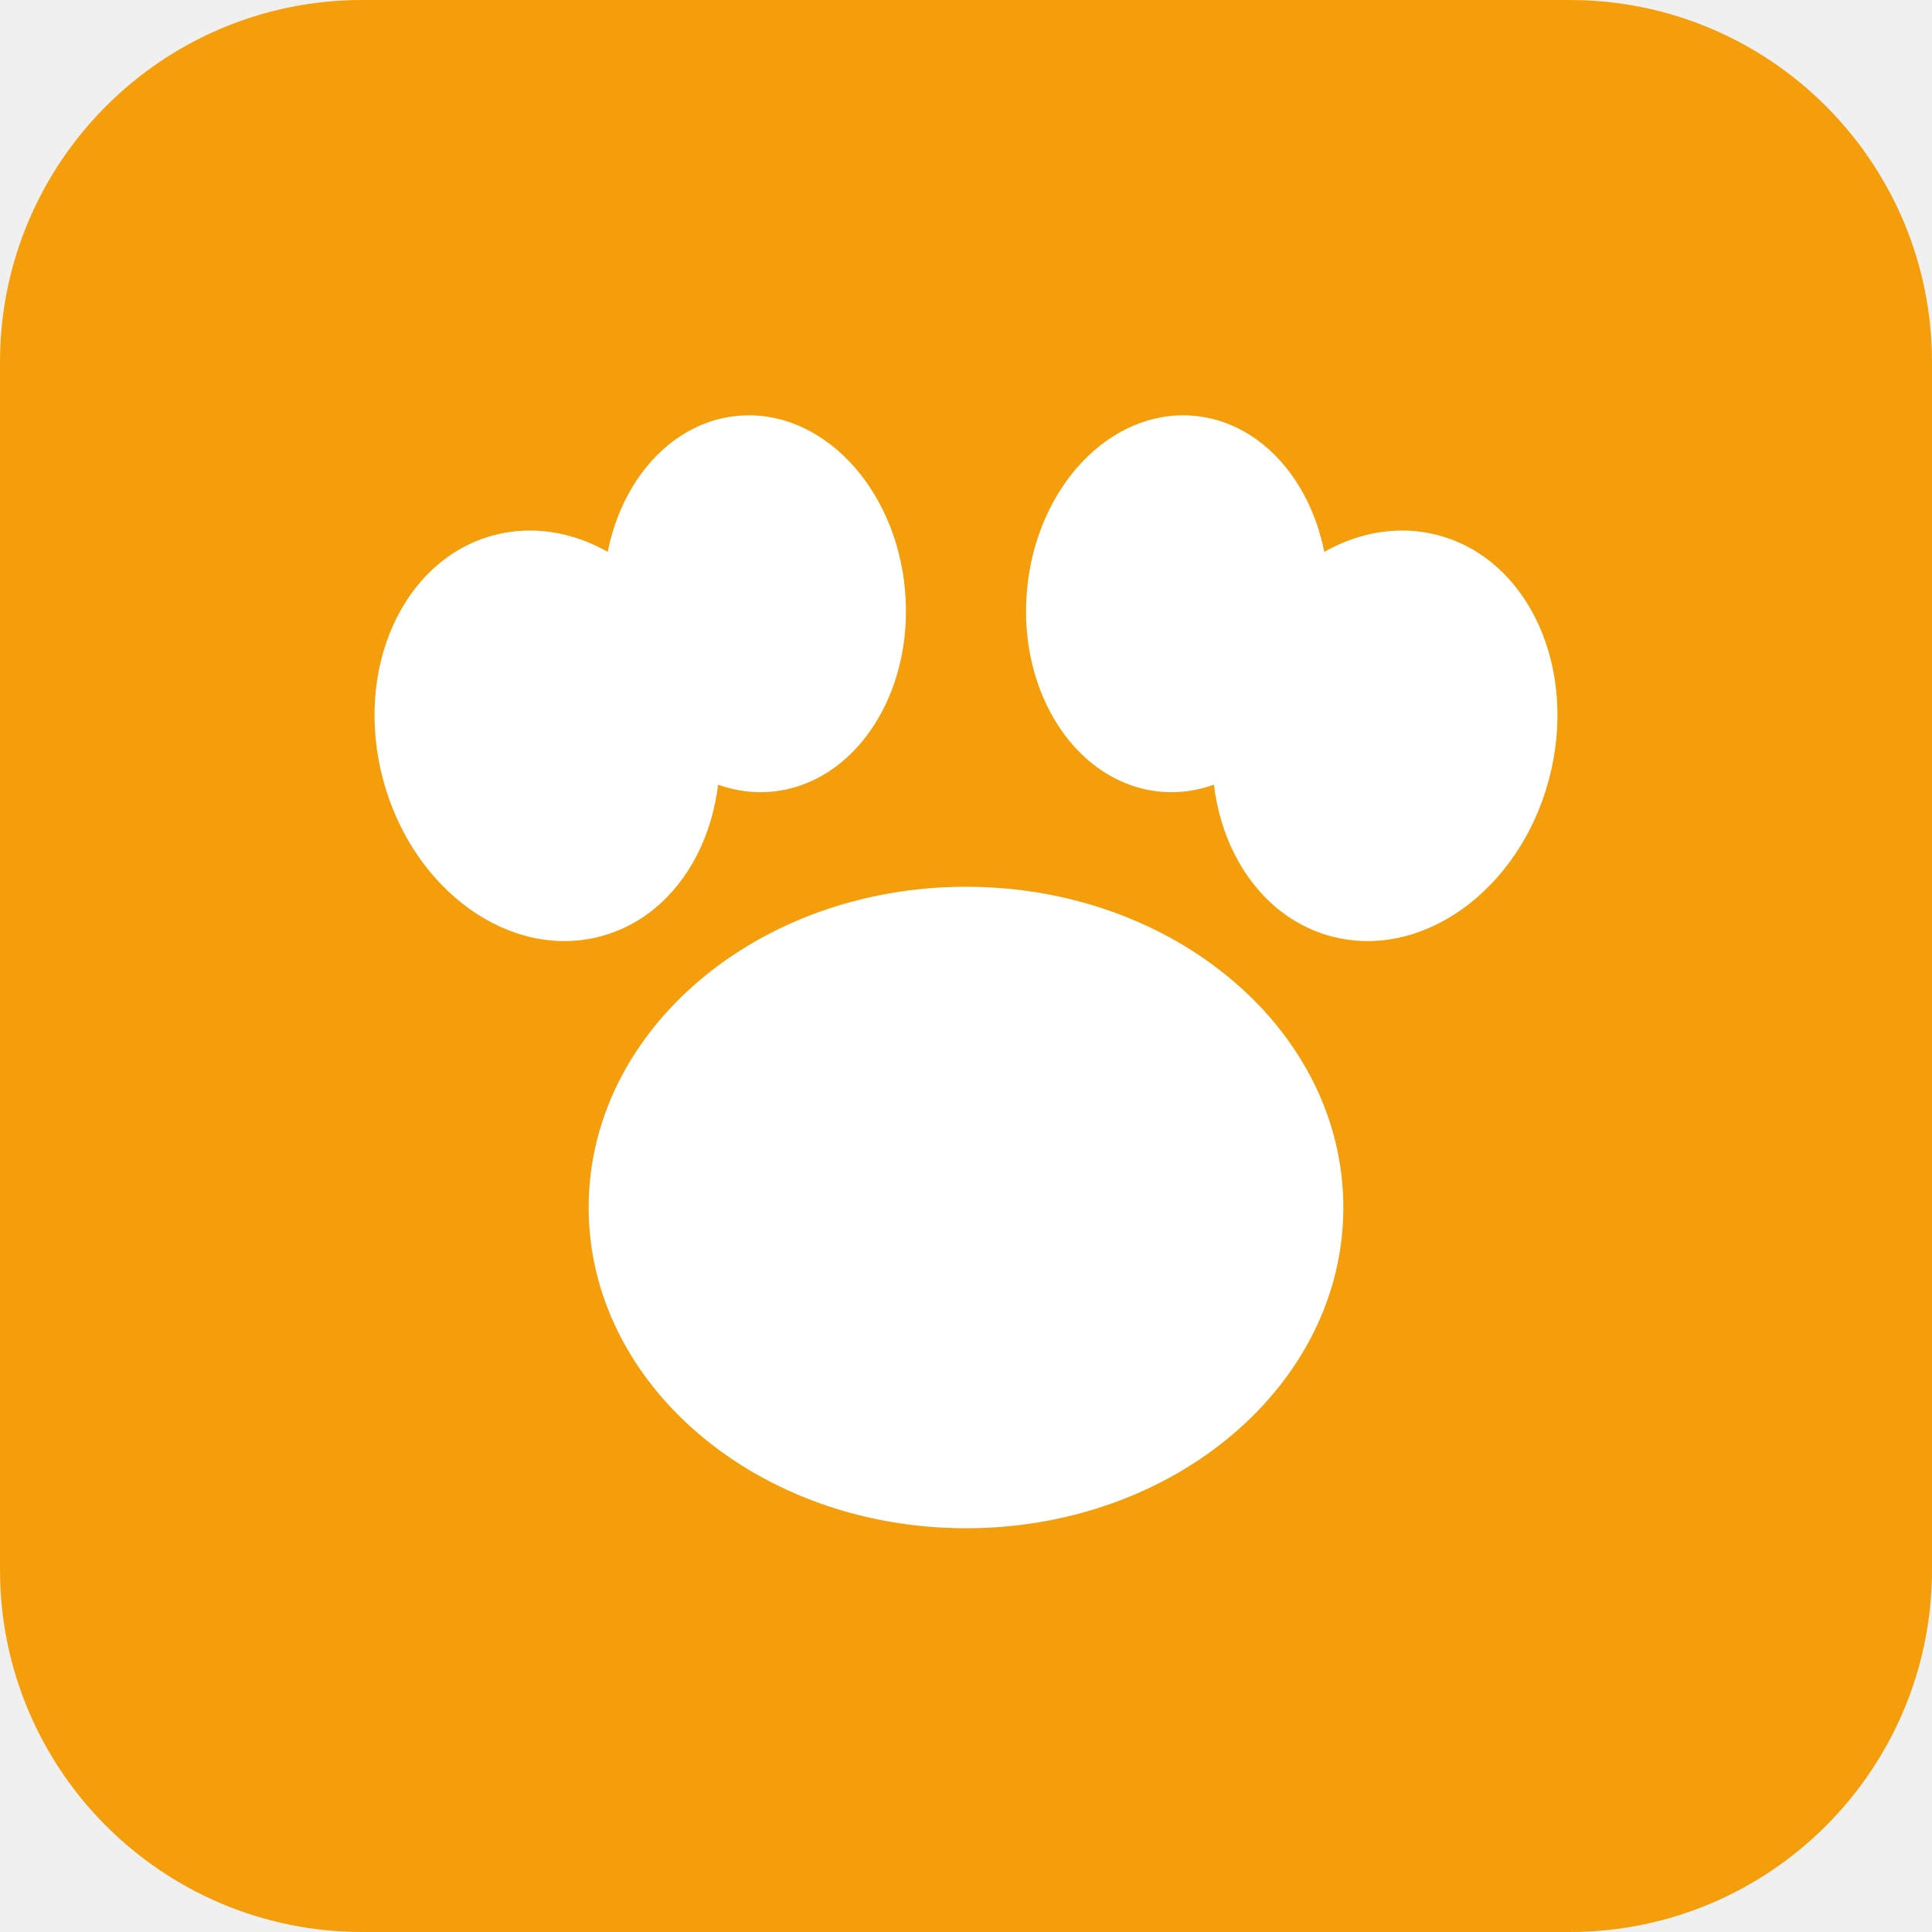
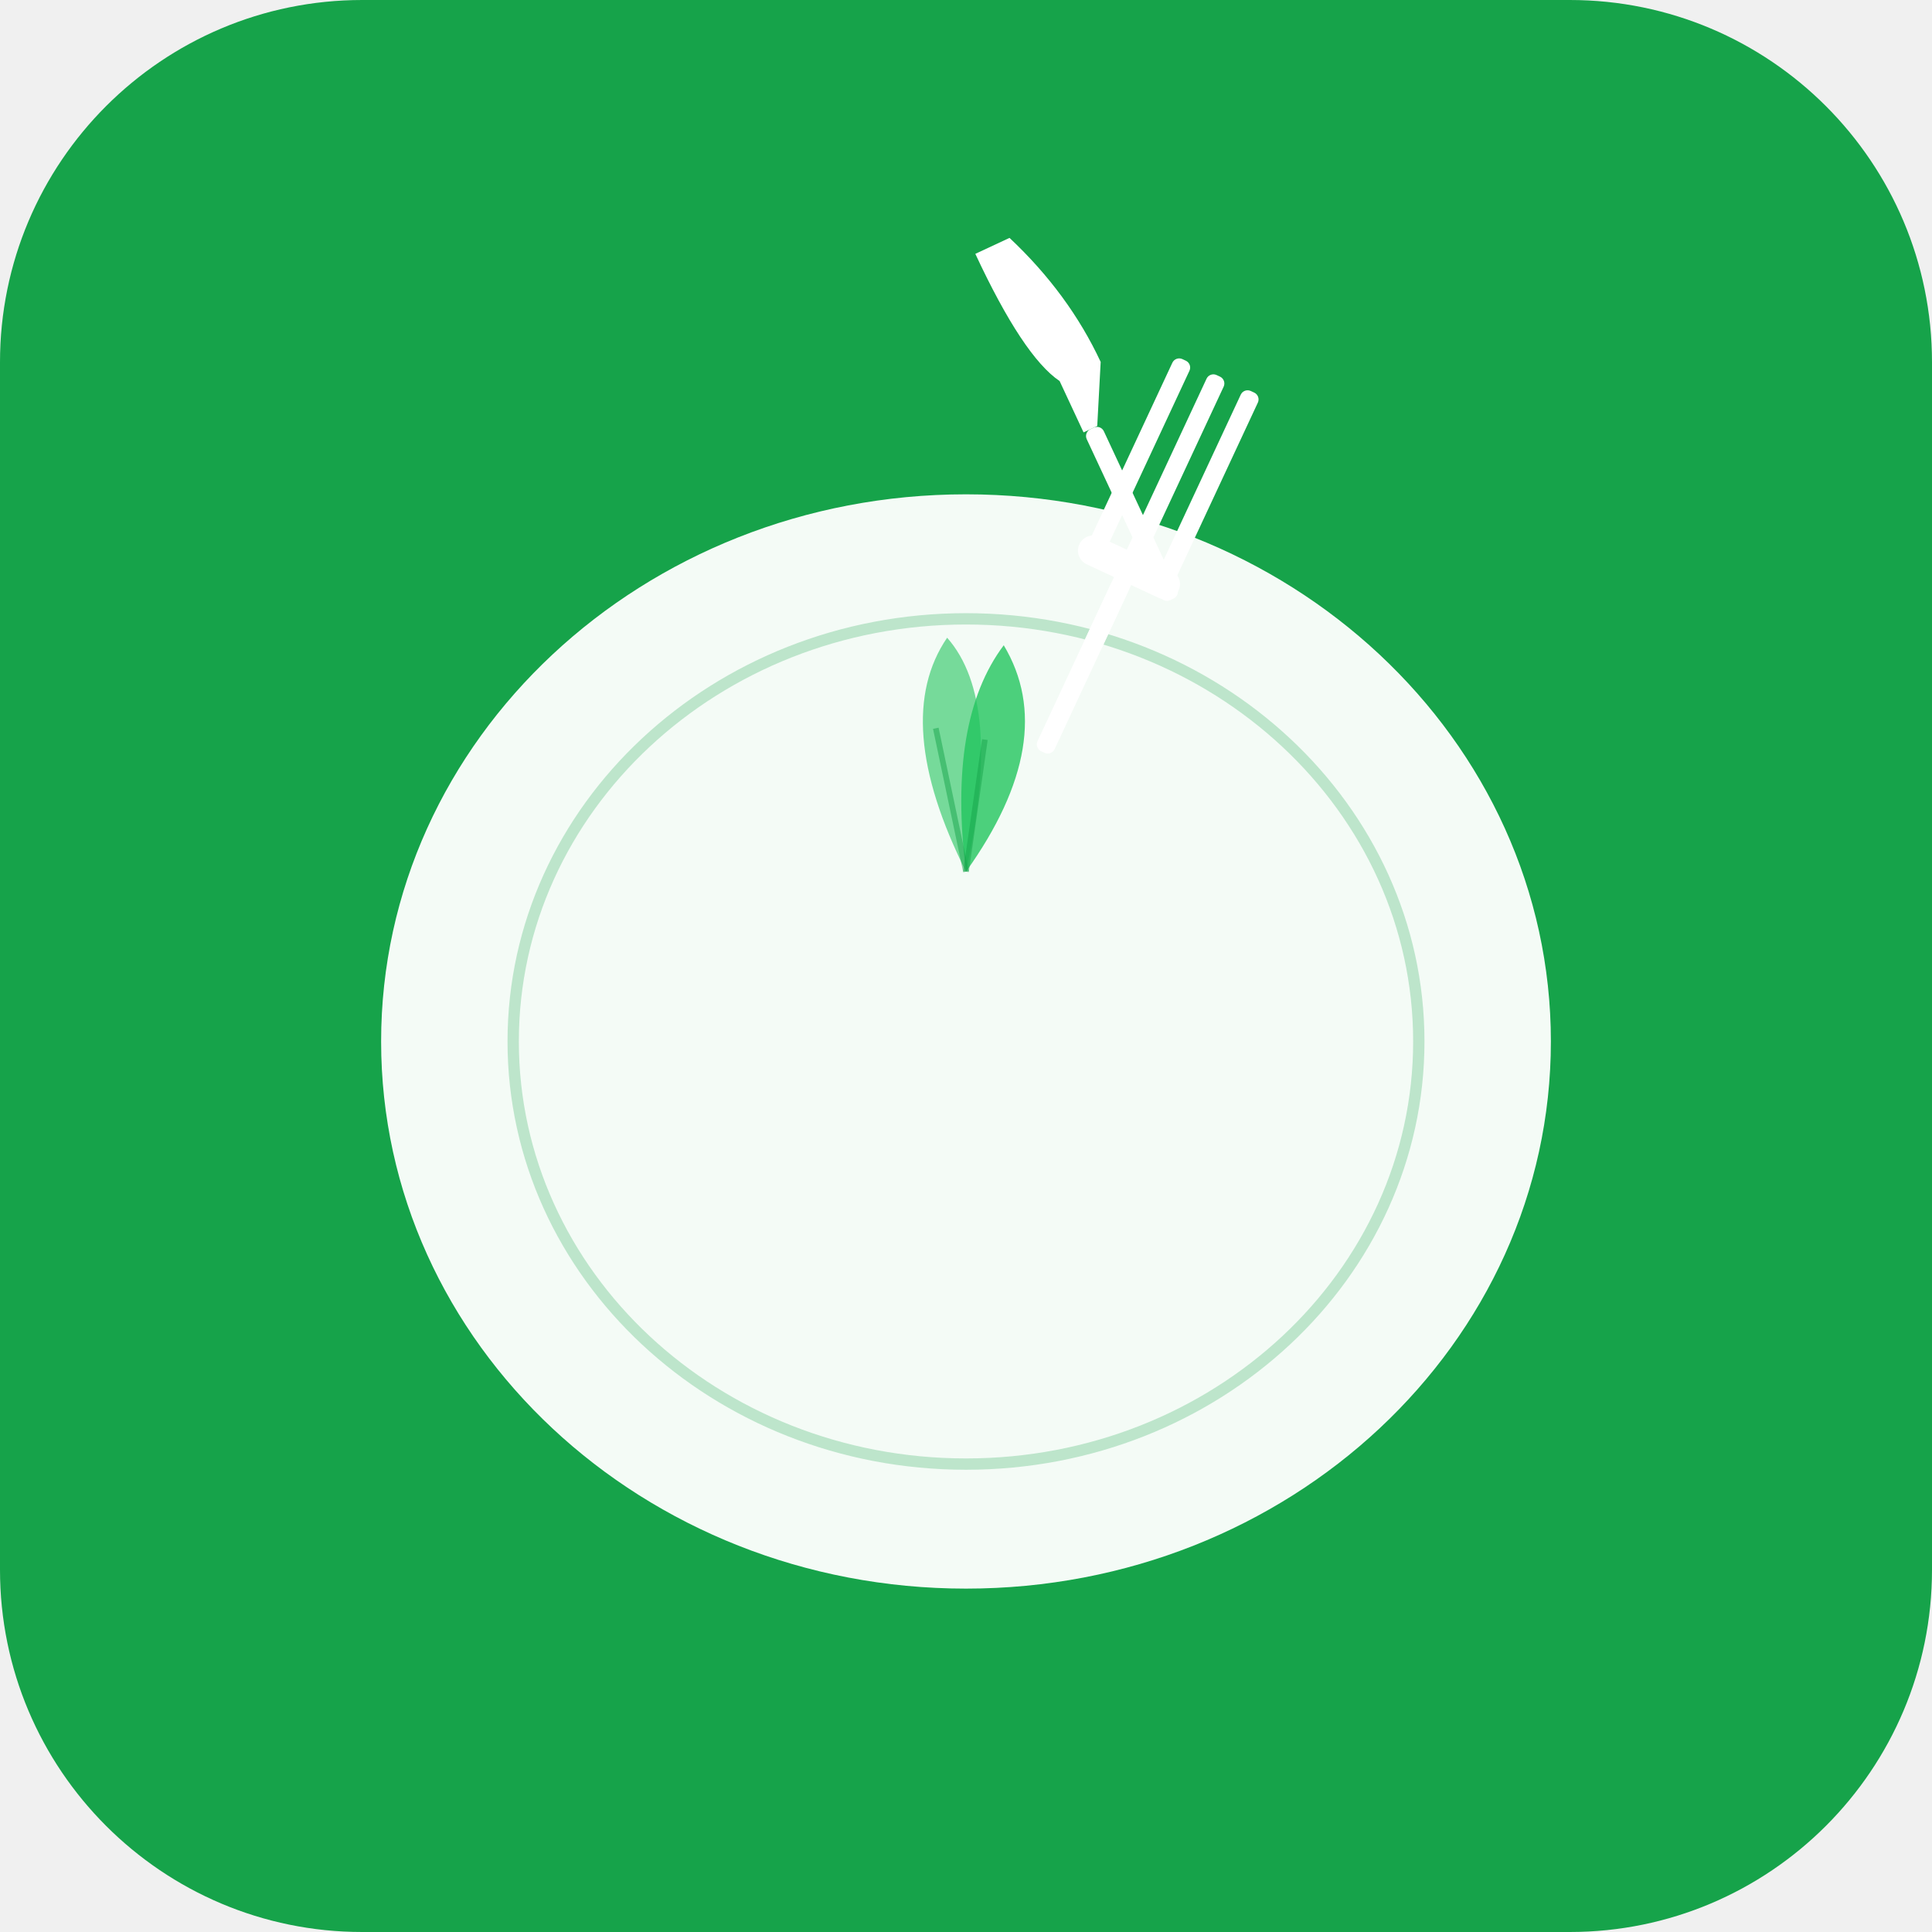
<svg xmlns="http://www.w3.org/2000/svg" viewBox="0 0 512 512">
-   <rect width="512" height="512" rx="96" fill="#F59E0B" />
-   <g fill="#FFFFFF">
-     <ellipse cx="256" cy="320" rx="100" ry="85" />
-     <ellipse cx="145" cy="195" rx="45" ry="55" transform="rotate(-15 145 195)" />
-     <ellipse cx="200" cy="160" rx="40" ry="50" transform="rotate(-5 200 160)" />
-     <ellipse cx="312" cy="160" rx="40" ry="50" transform="rotate(5 312 160)" />
-     <ellipse cx="367" cy="195" rx="45" ry="55" transform="rotate(15 367 195)" />
+   <rect width="512" height="512" rx="96" fill="#16A34A" />
+   <g transform="translate(256,256)">
+     <ellipse cx="0" cy="20" rx="155" ry="145" fill="#FFFFFF" opacity="0.95" />
+     <ellipse cx="0" cy="20" rx="120" ry="112" fill="none" stroke="#16A34A" stroke-width="3" opacity="0.25" />
+     <g transform="translate(-90,-140) rotate(25, 90, 140)" fill="#FFFFFF">
+       <rect x="82" y="-30" width="5" height="80" rx="2" />
+       <rect x="72" y="-30" width="5" height="55" rx="2" />
+       <rect x="92" y="-30" width="5" height="55" rx="2" />
+       <rect x="70" y="22" width="29" height="8" rx="4" />
+       <rect x="82" y="30" width="5" height="50" rx="2" />
+     </g>
+     <g transform="translate(90,-140) rotate(-25, -90, 140)" fill="#FFFFFF">
+       <path d="M-8,-30 Q-8,-30 -4,-30 L2,-30 Q10,-10 10,10 L2,25 -2,25 -2,10 Q-8,0 -8,-30Z" />
+       <rect x="-2" y="25" width="5" height="50" rx="2" />
+     </g>
+     <g transform="translate(0,-15)">
+       <path d="M0,-10 Q25,-45 10,-70 Q-5,-50 0,-10Z" fill="#22C55E" opacity="0.8" />
+       <path d="M0,-10 Q-20,-50 -5,-72 Q10,-55 0,-10Z" fill="#22C55E" opacity="0.6" />
+       <line x1="0" y1="-10" x2="5" y2="-45" stroke="#16A34A" stroke-width="1.5" opacity="0.5" />
+       <line x1="0" y1="-10" x2="-8" y2="-48" stroke="#16A34A" stroke-width="1.5" opacity="0.5" />
+     </g>
  </g>
</svg>
